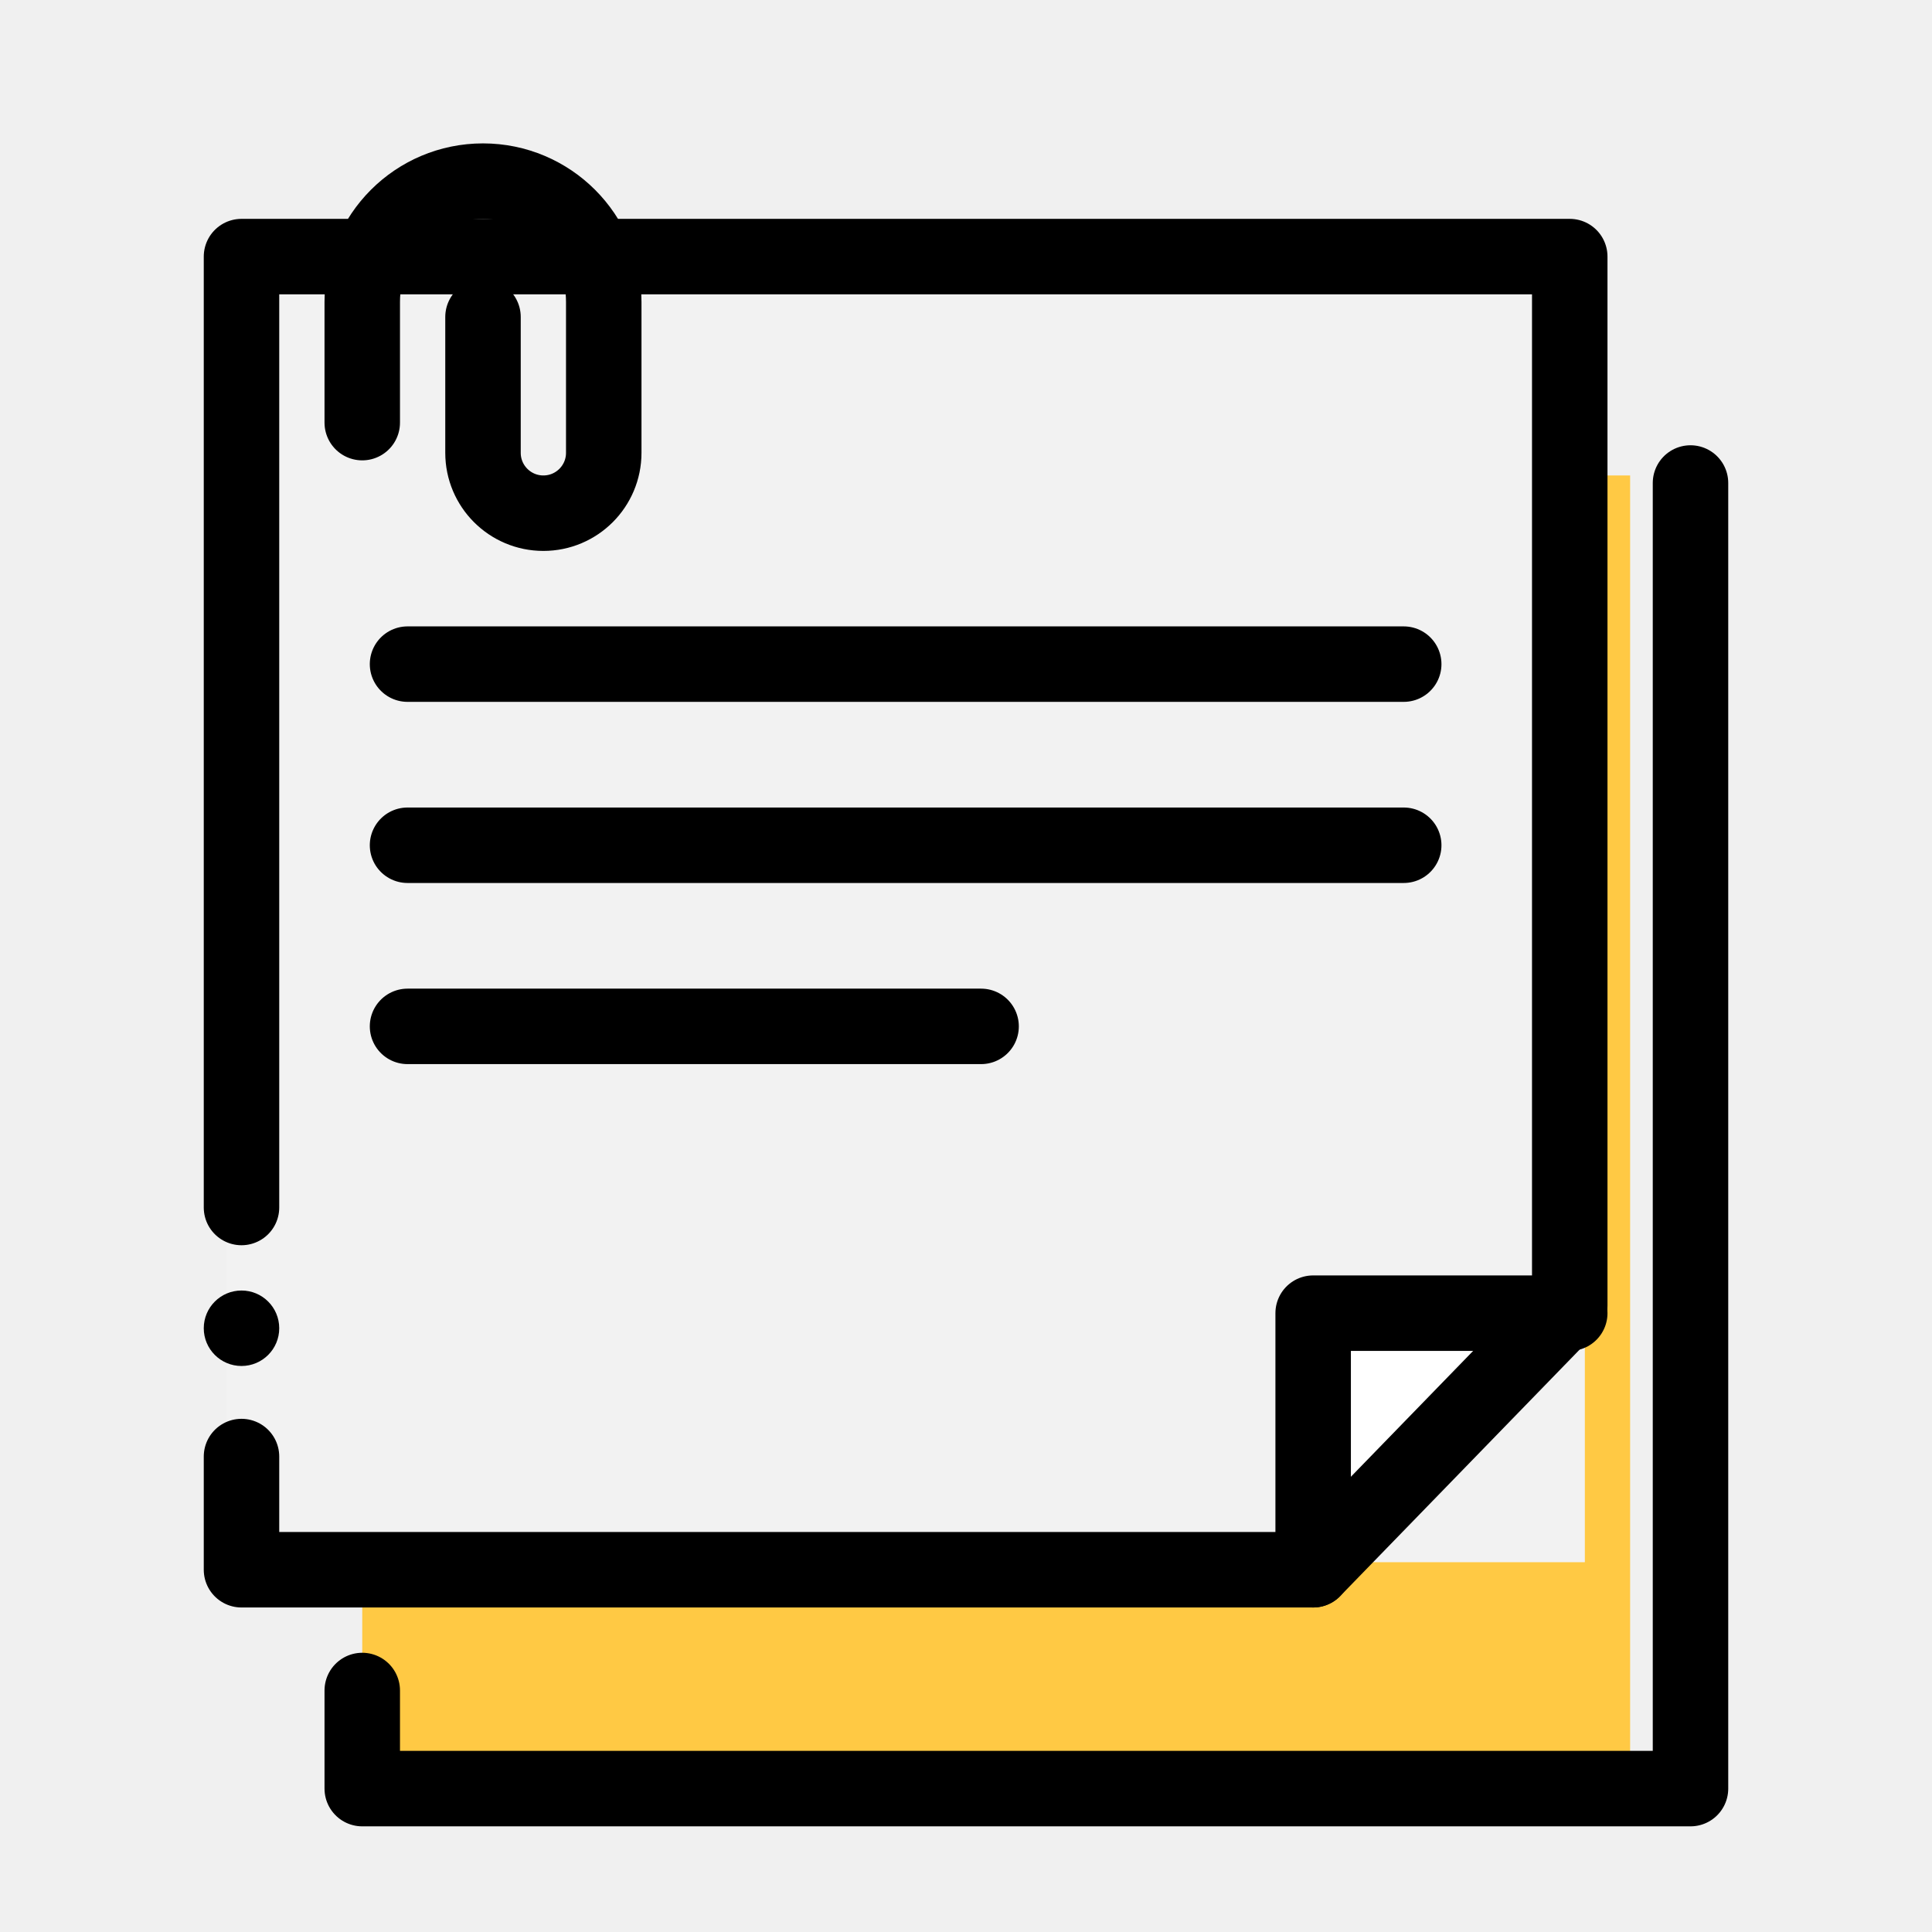
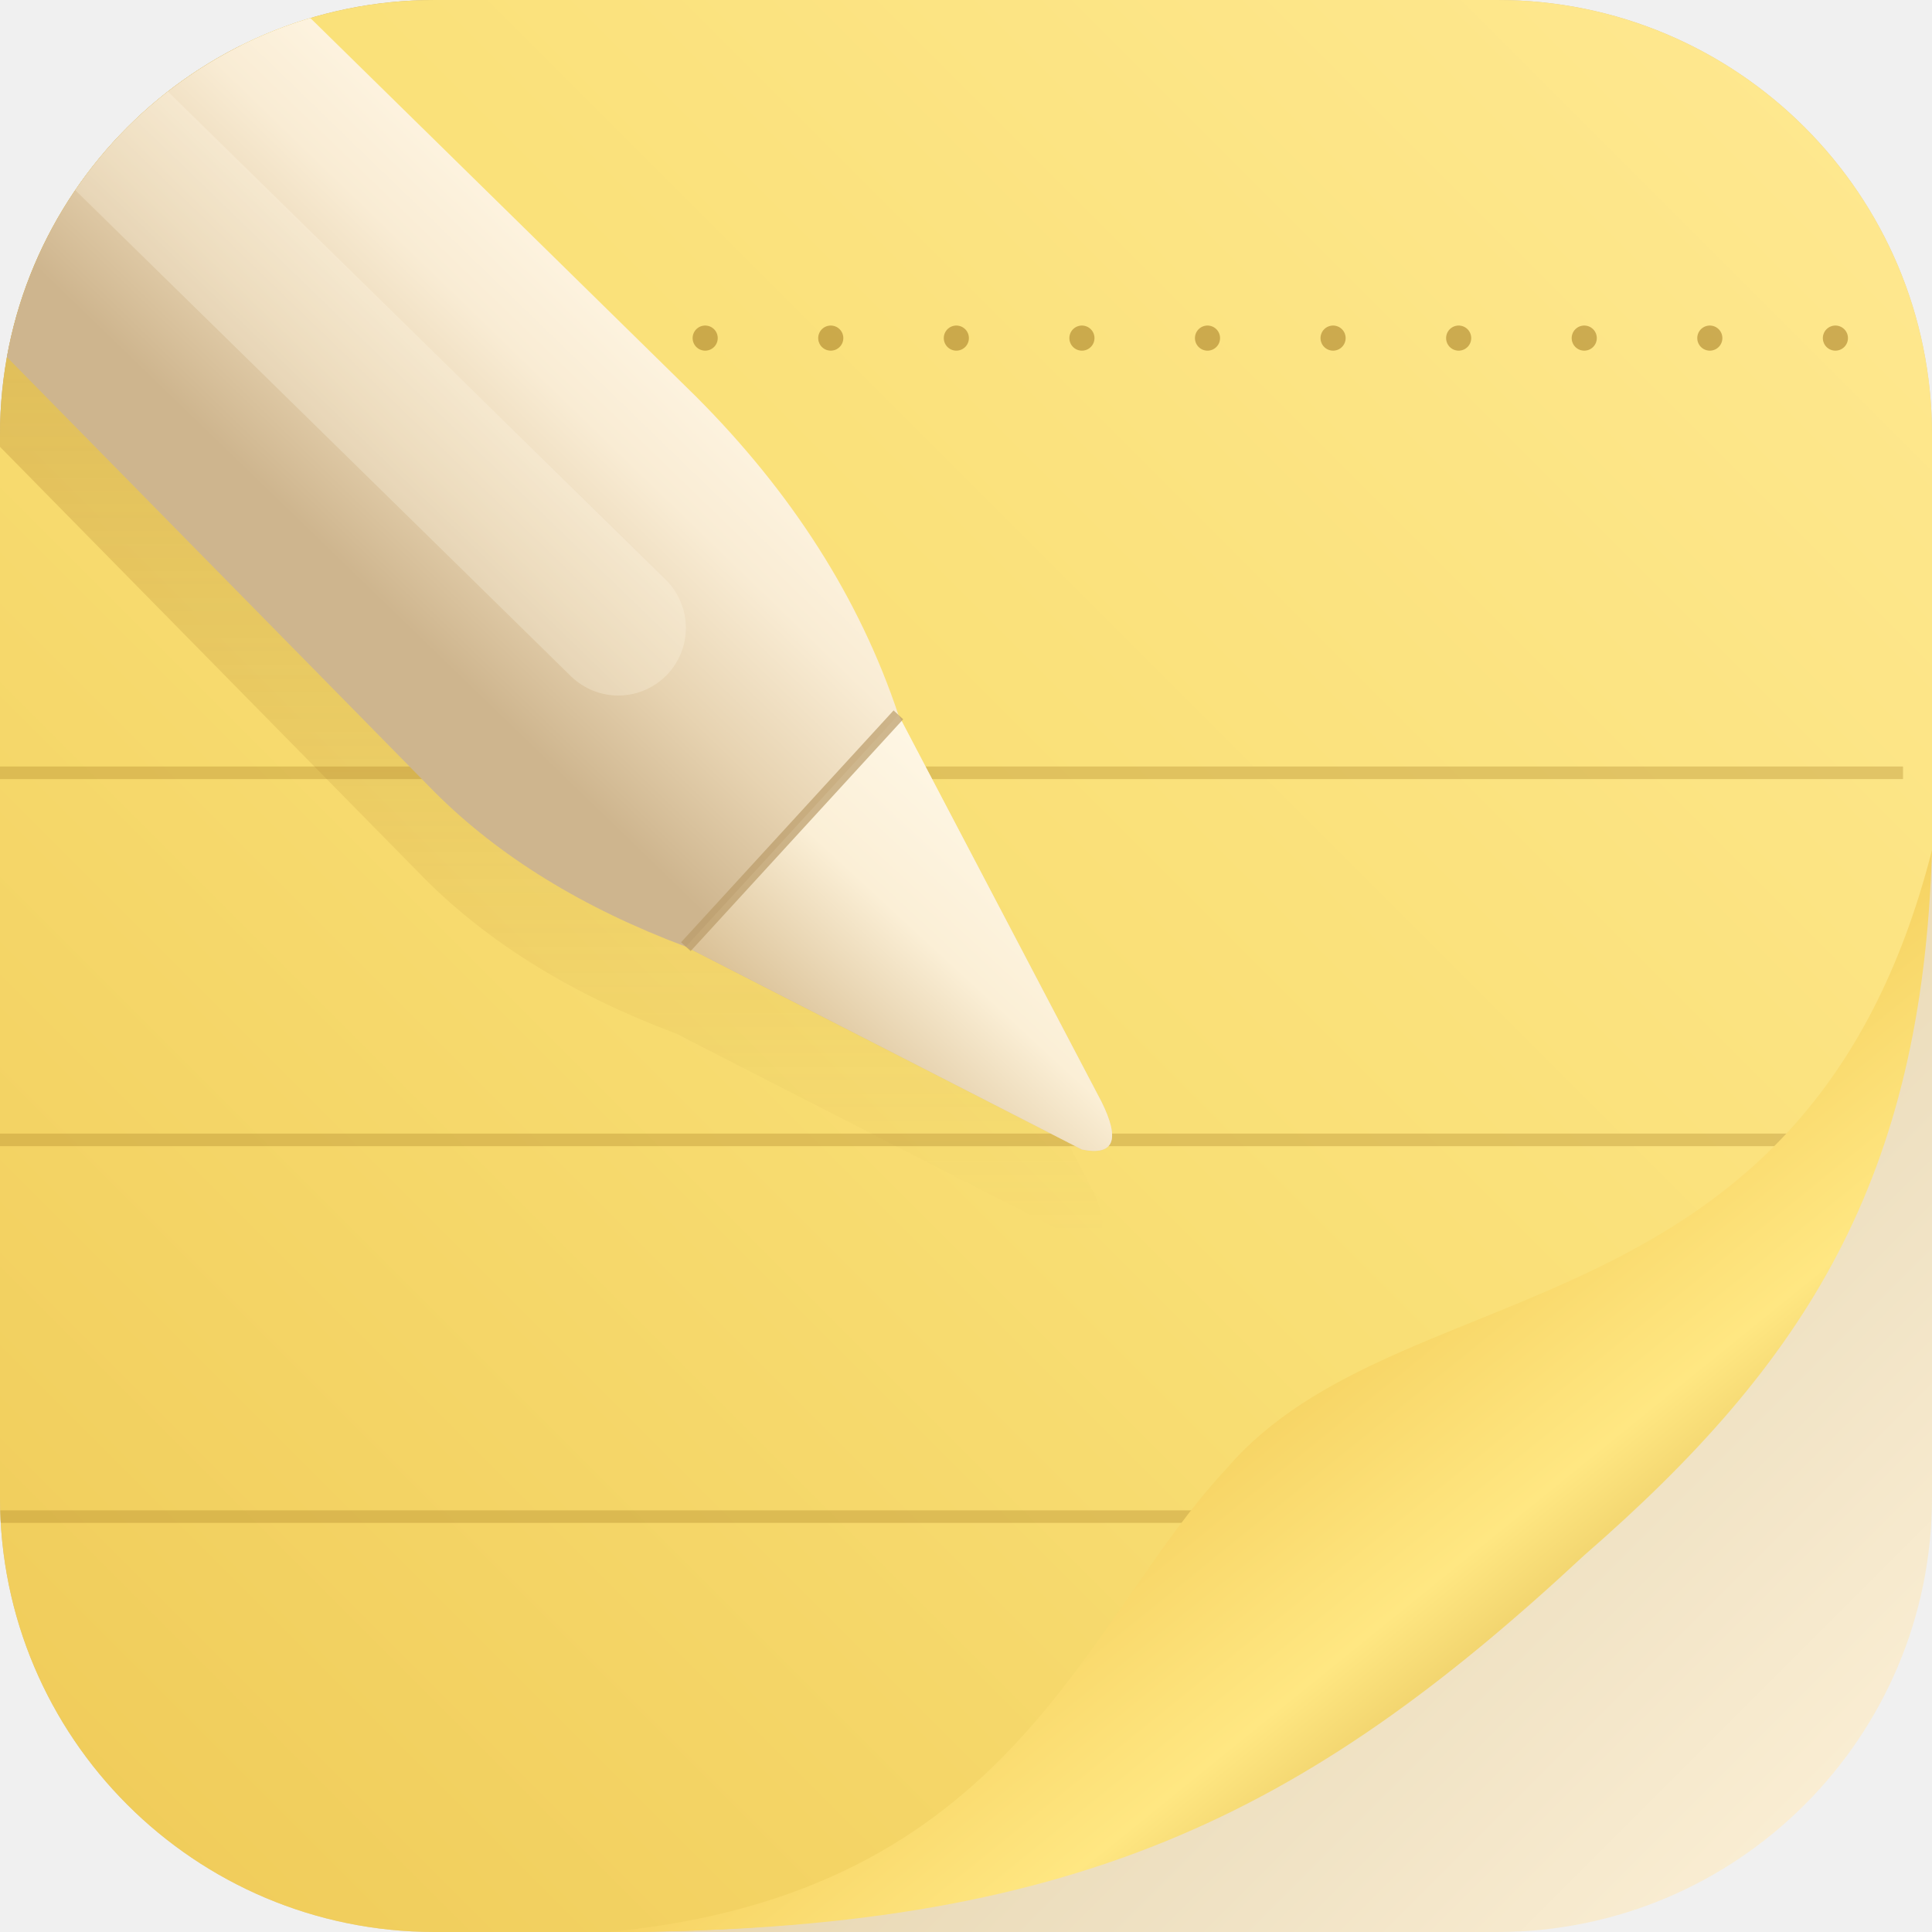
- <svg xmlns="http://www.w3.org/2000/svg" viewBox="0 0 512 512">
-   <path d="M96 126h336v346H96z" fill="#ffc944" />
-   <path d="M60 64h360v350H60z" fill="#f2f2f2" />
-   <path d="M350 416v-66h72z" fill="#fff" />
-   <g fill="none" stroke="#000" stroke-width="20" stroke-linecap="round" stroke-linejoin="round">
-     <path d="M64 320V68h352v278l-68 70H64v-30" />
-     <path d="M348 416v-68h68" />
-     <path d="M448 128v346H96v-26" />
-     <path d="M108 176h264M108 224h264M108 272h152" />
-     <path d="M96 112V80a32 32 0 0 1 64 0v40a16 16 0 0 1-32 0V84" />
+ <svg xmlns="http://www.w3.org/2000/svg" viewBox="0 0 200 200" width="200" height="200" role="img" aria-label="Note Hub">
+   <defs>
+     <clipPath id="tile">
+       <rect width="200" height="200" rx="45" />
+     </clipPath>
+     <linearGradient id="paper" x1="0" y1="1" x2="1" y2="0">
+       <stop stop-color="#efca57" />
+       <stop offset=".5" stop-color="#f9df75" />
+       <stop offset="1" stop-color="#ffe992" />
+     </linearGradient>
+     <linearGradient id="back" x1="0" y1="0" x2="1" y2="1">
+       <stop stop-color="#c3a05a" />
+       <stop offset=".78" stop-color="#eee0c1" />
+       <stop offset="1" stop-color="#fff3da" />
+     </linearGradient>
+     <linearGradient id="curl" x1=".3" y1=".3" x2=".8" y2=".8">
+       <stop stop-color="#d7ac3f" />
+       <stop offset=".43" stop-color="#f7d566" />
+       <stop offset=".7" stop-color="#ffe782" />
+       <stop offset="1" stop-color="#d7af48" />
+     </linearGradient>
+     <linearGradient id="barrel" gradientUnits="userSpaceOnUse" x1="35" y1="-2" x2="5" y2="29">
+       <stop stop-color="#fff6e4" />
+       <stop offset=".34" stop-color="#f9ecd4" />
+       <stop offset=".68" stop-color="#e7d3b1" />
+       <stop offset="1" stop-color="#ceb58e" />
+     </linearGradient>
+     <linearGradient id="tip" gradientUnits="userSpaceOnUse" x1="94" y1="70" x2="70" y2="96">
+       <stop stop-color="#fff8e8" />
+       <stop offset=".53" stop-color="#fbefd6" />
+       <stop offset="1" stop-color="#dbc298" />
+     </linearGradient>
+     <linearGradient id="shadow" x1="0" y1="0" x2="0" y2="1">
+       <stop stop-color="#9b691d" stop-opacity=".38" />
+       <stop offset="1" stop-color="#a47725" stop-opacity="0" />
+     </linearGradient>
+     <path id="pencil" d="M-8-16 18-12 72 41Q87 56 93 74L114 114Q117 120 112 119L71 98Q55 92 45 82L-14 22Z" />
+   </defs>
+   <g clip-path="url(#tile)">
+     <rect width="200" height="200" fill="url(#back)" />
+     <path d="M0 0H200V88C198 122 188 139 164 160C135 187 111 200 63 200H0Z" fill="url(#paper)" />
+     <path d="M0 80H197M0 118H190M0 157H150" stroke="#a77d25" stroke-opacity=".32" stroke-width="1.3" />
+     <path d="M73 35H194" stroke="#a77d25" stroke-opacity=".56" stroke-width="2.6" stroke-linecap="round" stroke-dasharray="0 13" />
+     <path d="M63 200C105 196 112 168 127 152C145 131 187 139 200 88C199 122 187 141 164 161C135 188 111 200 63 200Z" fill="url(#curl)" />
+     <use href="#pencil" transform="translate(-1 9)" fill="url(#shadow)" />
+     <use href="#pencil" fill="url(#barrel)" />
+     <path d="M71 98L93 74L114 114Q117 120 112 119Z" fill="url(#tip)" />
+     <path d="m71 98 22-24" stroke="#b89a67" stroke-width="1.35" opacity=".68" />
+     <path d="M12 14 64 65" stroke="#fff7e5" stroke-width="14" stroke-opacity=".28" stroke-linecap="round" />
  </g>
-   <circle cx="64" cy="352" r="10" />
</svg>
